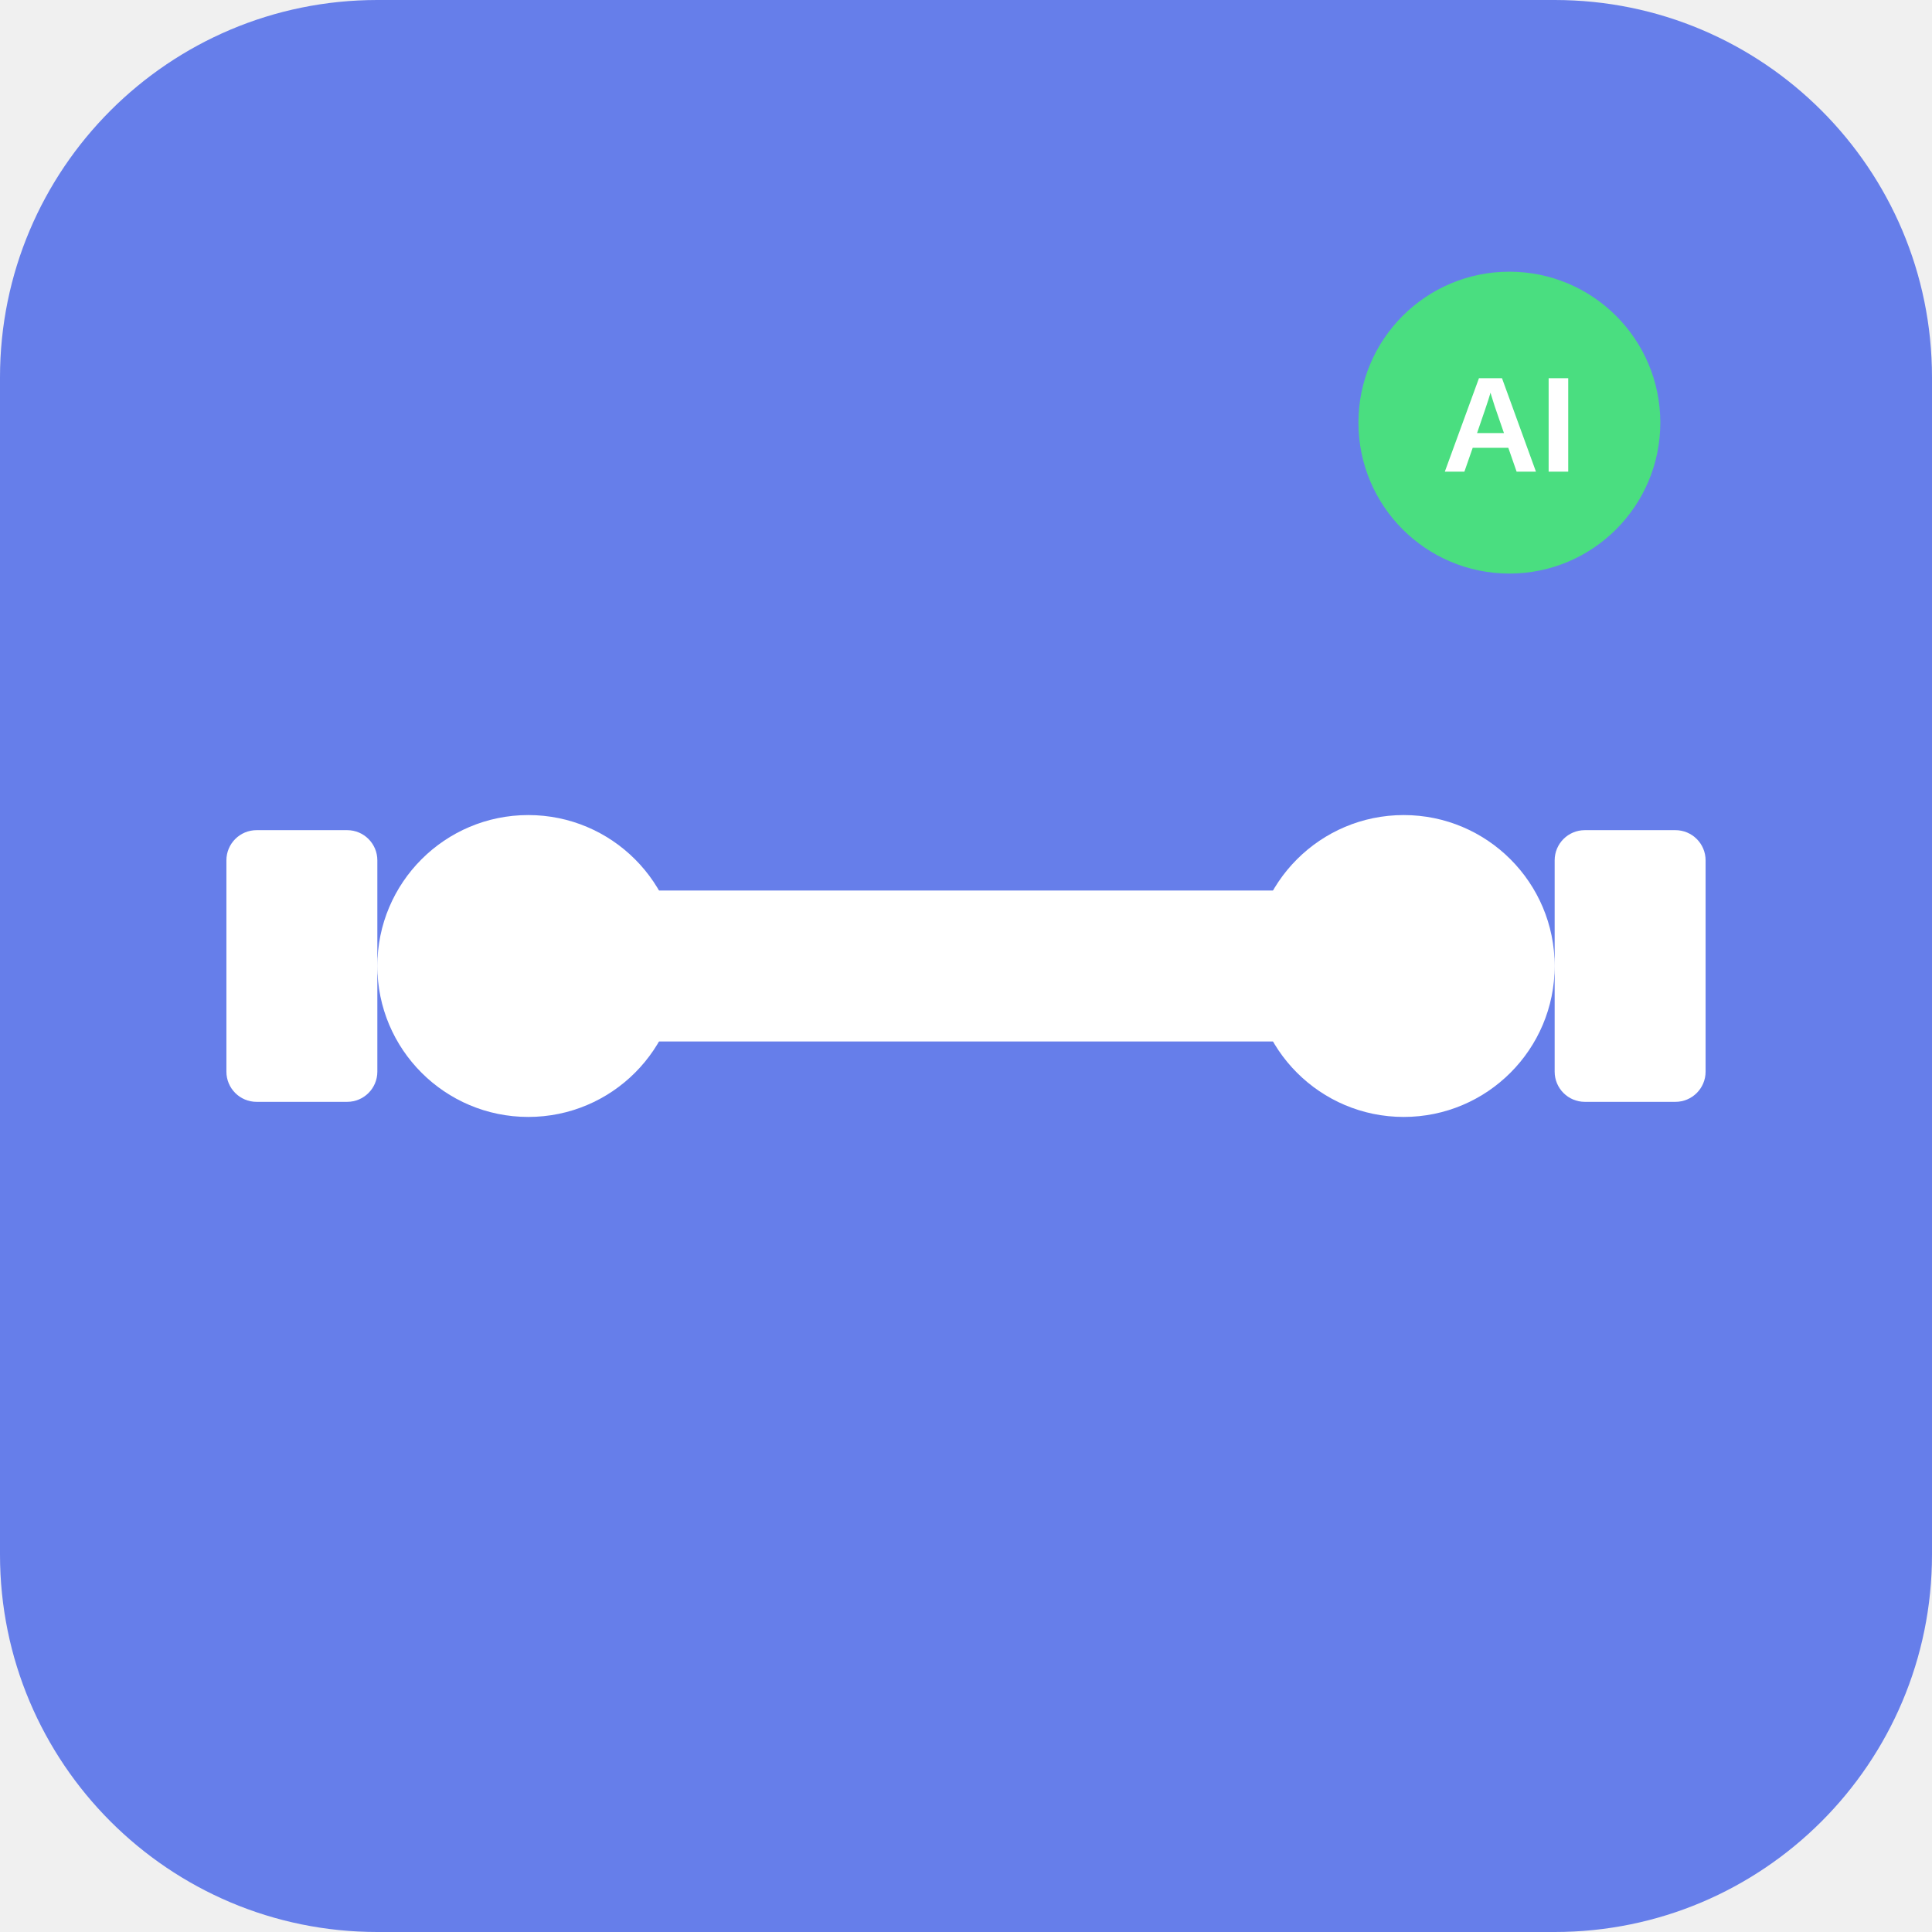
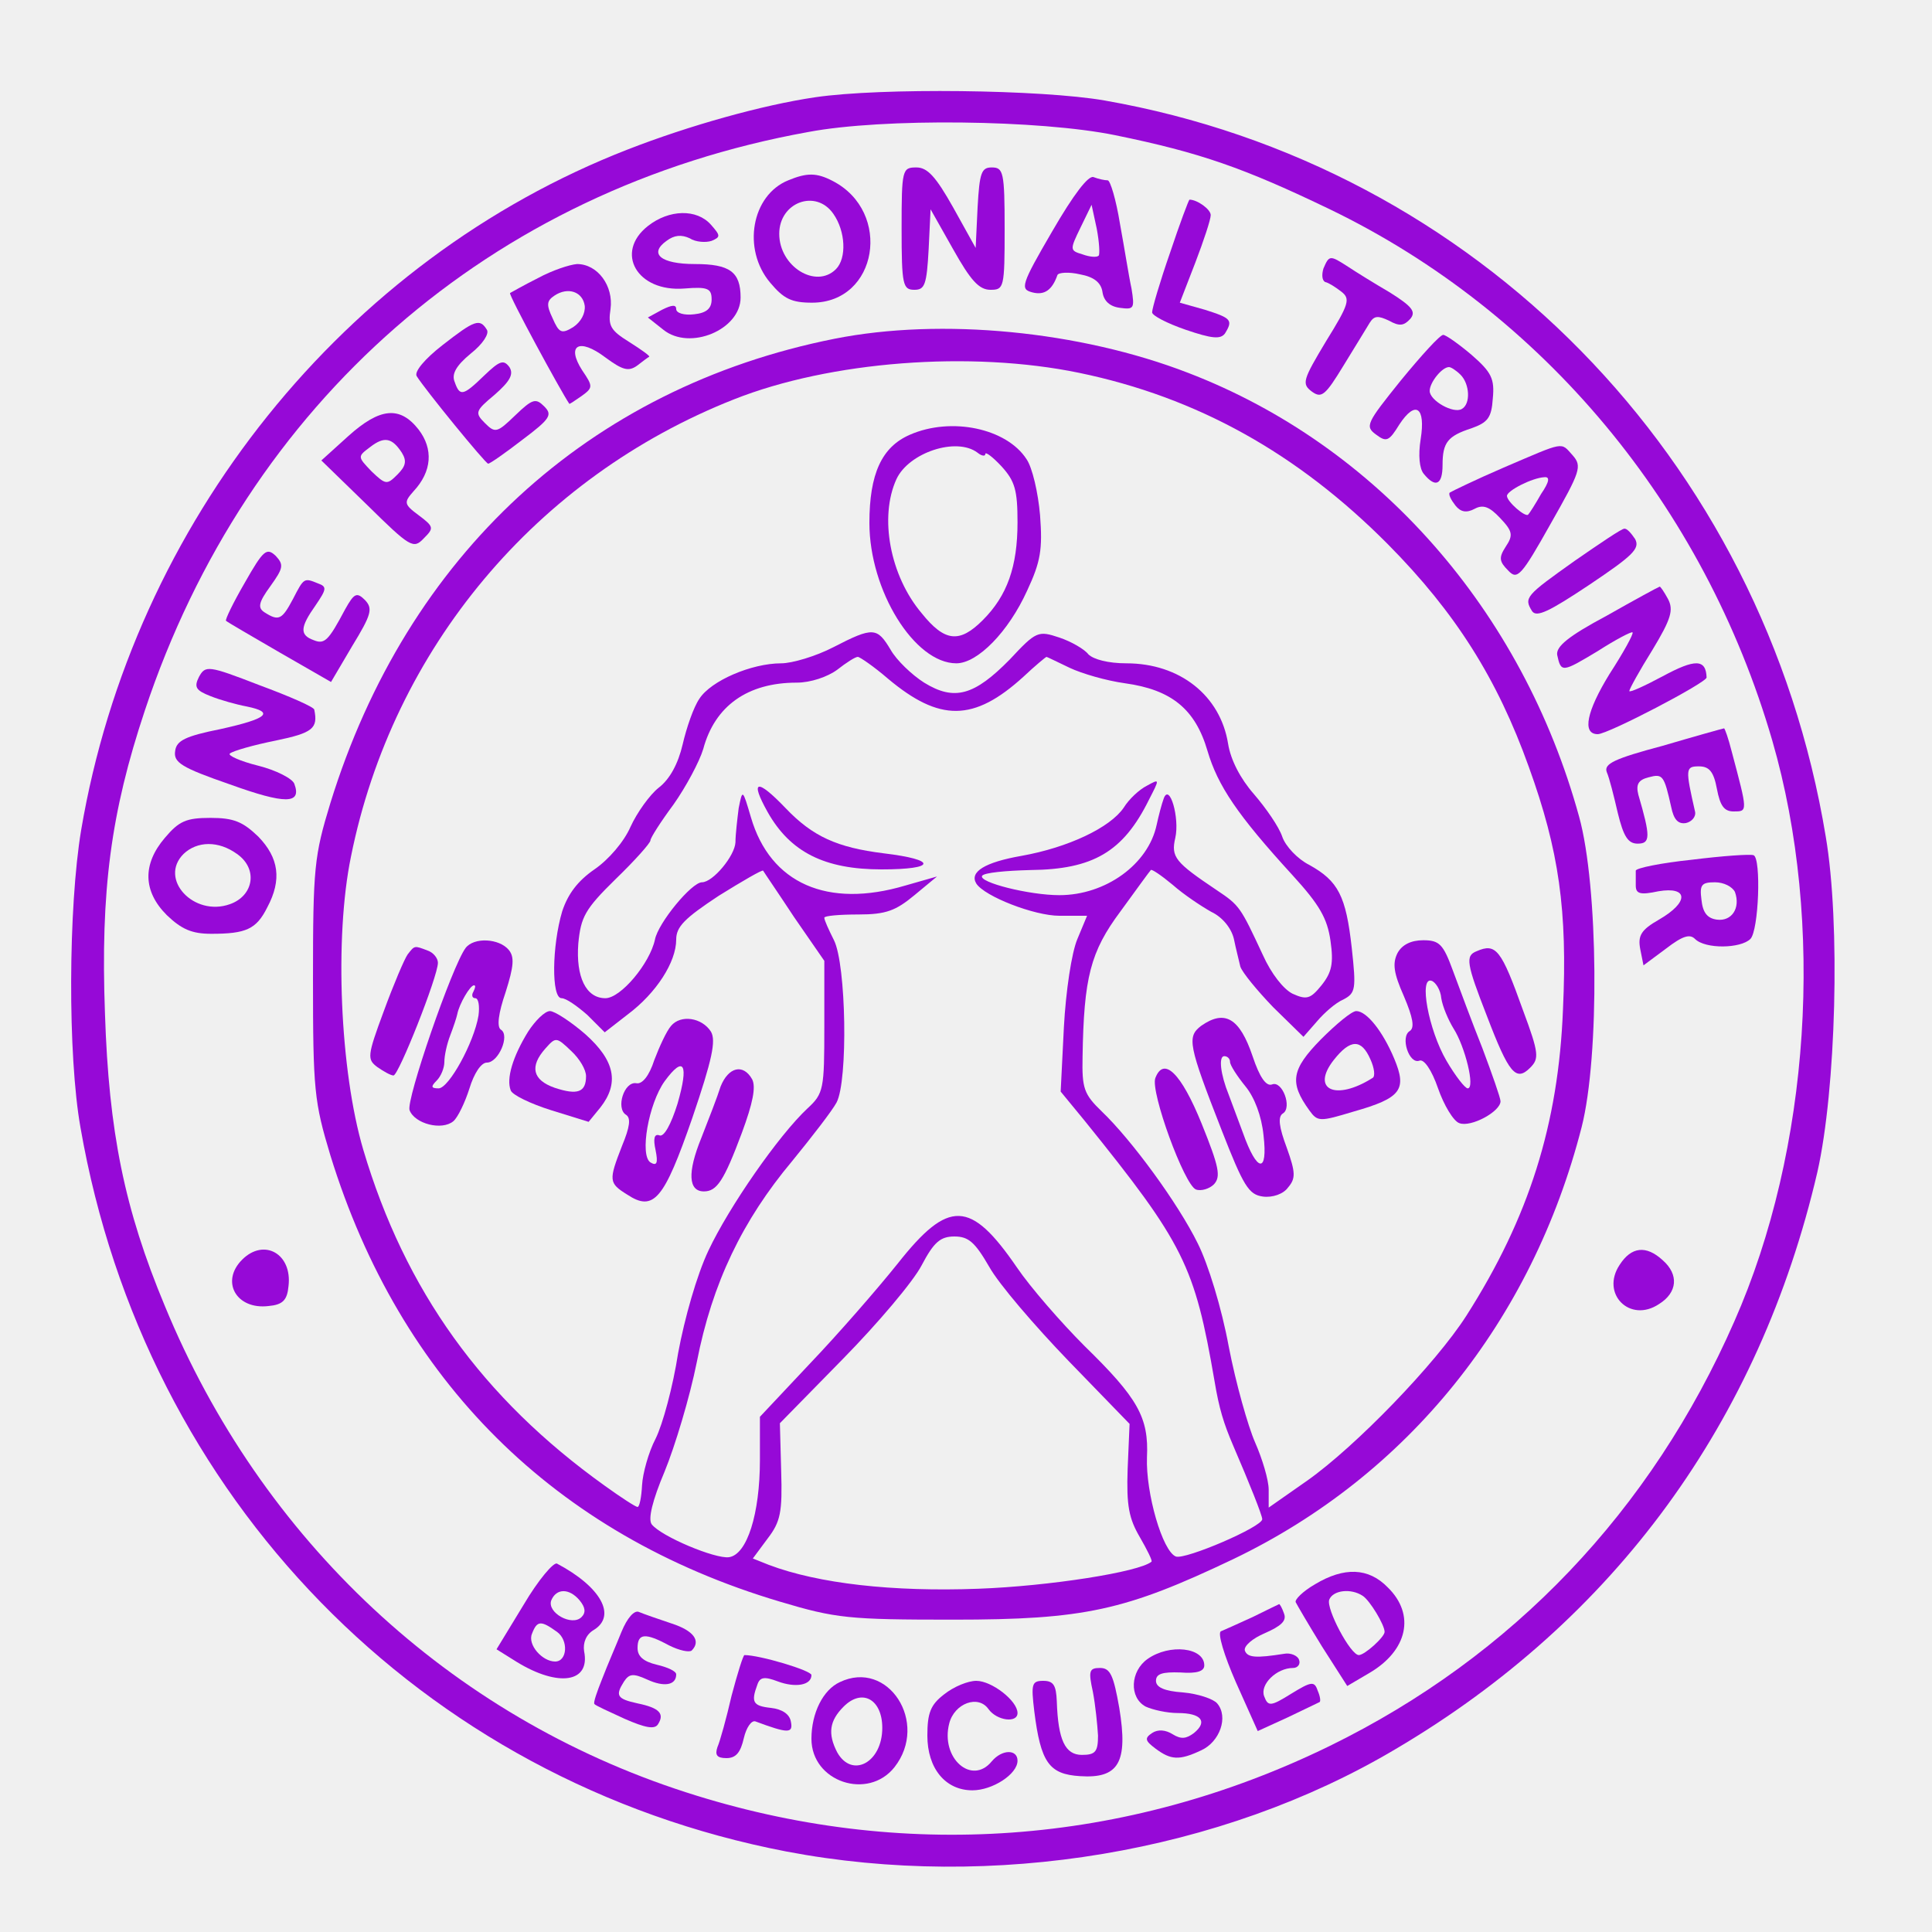
- <svg xmlns="http://www.w3.org/2000/svg" width="512" height="512" viewBox="0 0 512 512">
-   <rect width="512" height="512" fill="#667eea" rx="100" />
-   <g fill="#ffffff">
-     <circle cx="140" cy="256" r="40" />
-     <circle cx="372" cy="256" r="40" />
-     <rect x="100" y="236" width="312" height="40" rx="20" />
-     <rect x="60" y="220" width="40" height="72" rx="8" />
-     <rect x="412" y="220" width="40" height="72" rx="8" />
+ <svg xmlns="http://www.w3.org/2000/svg" version="1.0" width="300pt" height="300pt" viewBox="0 0 300 300" preserveAspectRatio="xMidYMid meet">
+   <g transform="translate(0,300) scale(0.1,-0.1)" fill="#9609d7" stroke="none">
+     <path d="M1266 2849 c-82 -12 -196 -44 -291 -81 -440 -171 -768 -579 -849 -1057 -20 -120 -21 -350 -1 -462 100 -575 529 -1015 1096 -1124 320 -61 675 -2 946 159 341 201 565 509 655 896 29 128 36 386 13 521 -97 588 -543 1042 -1120 1143 -98 17 -347 20 -449 5z m466 -59 c132 -27 200 -51 333 -115 331 -160 581 -460 687 -825 82 -283 59 -635 -59 -902 -129 -294 -344 -520 -628 -659 -317 -155 -666 -180 -1000 -72 -366 118 -659 391 -809 755 -63 151 -87 271 -93 454 -7 191 9 312 62 471 159 478 537 809 1030 898 116 22 360 19 477 -5z" />
+     <path d="M1400 2645 c0 -88 2 -95 20 -95 16 0 19 8 22 63 l3 62 35 -62 c27 -48 40 -63 58 -63 21 0 22 3 22 95 0 88 -2 95 -20 95 -16 0 -19 -8 -22 -62 l-3 -63 -35 63 c-27 48 -40 62 -57 62 -22 0 -23 -3 -23 -95z" />
+     <path d="M1224 2720 c-57 -23 -72 -107 -28 -159 21 -25 33 -31 65 -31 102 0 125 141 32 189 -25 13 -40 13 -69 1z m70 -52 c19 -27 21 -69 4 -86 -31 -31 -88 4 -88 55 0 49 57 70 84 31z" />
+     <path d="M1634 2641 c-49 -84 -50 -90 -31 -95 19 -5 31 4 39 27 2 4 18 5 35 1 22 -4 33 -13 35 -28 2 -13 11 -22 27 -24 22 -3 23 -1 18 30 -4 18 -11 63 -18 101 -6 37 -15 67 -19 67 -5 0 -14 2 -22 5 -8 3 -31 -27 -64 -84z m72 -38 c-3 -3 -14 -2 -25 2 -20 6 -20 7 -3 42 l17 35 8 -37 c4 -21 5 -40 3 -42z" />
+     <path d="M1817 2608 c-16 -46 -28 -87 -28 -93 0 -5 23 -17 52 -27 41 -14 54 -15 61 -6 13 21 10 24 -31 37 l-39 11 24 62 c13 34 24 67 24 74 0 9 -21 24 -33 24 -1 0 -15 -37 -30 -82z" />
+     <path d="M1006 2649 c-52 -41 -17 -103 57 -97 36 3 42 0 42 -17 0 -14 -8 -21 -27 -23 -16 -2 -28 2 -28 8 0 7 -6 7 -22 -1 l-22 -12 24 -19 c41 -33 120 0 120 50 0 40 -17 52 -71 52 -53 0 -72 16 -44 36 12 9 23 10 36 4 9 -6 25 -7 34 -4 14 6 14 8 -1 25 -22 25 -65 24 -98 -2z" />
+     <path d="M2055 2583 c-3 -10 -2 -19 3 -21 5 -1 16 -8 25 -15 14 -11 12 -19 -24 -77 -36 -60 -38 -66 -22 -78 15 -11 21 -6 49 40 18 29 36 59 41 67 7 11 13 11 30 3 16 -9 23 -8 33 3 9 11 3 19 -32 41 -24 14 -53 32 -65 40 -28 18 -29 18 -38 -3z" />
+     <path d="M835 2568 c-22 -11 -41 -22 -43 -23 -3 -2 79 -153 92 -172 0 -1 9 5 19 12 18 13 18 15 1 40 -25 39 -5 51 36 20 27 -20 36 -22 49 -13 9 7 17 13 19 14 2 1 -12 11 -31 23 -29 18 -33 25 -29 51 5 36 -20 70 -52 70 -12 -1 -39 -10 -61 -22z m73 -43 c1 -12 -6 -25 -18 -33 -18 -11 -22 -9 -32 14 -10 21 -9 27 3 35 21 14 44 6 47 -16z" />
+     <path d="M687 2464 c-27 -21 -44 -41 -40 -48 13 -21 107 -136 111 -136 3 0 27 17 53 37 44 33 47 39 34 52 -13 13 -18 12 -45 -14 -28 -27 -31 -28 -47 -12 -16 16 -15 19 15 44 24 21 30 32 23 43 -9 12 -15 10 -39 -13 -33 -32 -38 -33 -46 -10 -5 12 2 25 25 44 19 15 29 31 25 37 -11 18 -19 15 -69 -24z" />
+     <path d="M1296 2474 c-382 -76 -664 -336 -783 -721 -25 -82 -27 -100 -27 -273 0 -173 2 -191 27 -274 108 -350 348 -589 698 -693 87 -26 107 -28 269 -28 204 0 267 14 435 94 271 130 464 370 541 671 28 110 26 374 -4 482 -88 320 -313 576 -607 689 -168 65 -383 86 -549 53z m380 -53 c183 -38 339 -125 479 -266 105 -106 170 -209 219 -346 47 -130 60 -223 53 -376 -7 -179 -53 -324 -150 -476 -48 -75 -172 -203 -247 -256 l-60 -42 0 28 c0 15 -10 48 -21 73 -11 25 -30 92 -41 149 -11 60 -32 128 -48 160 -31 63 -103 161 -149 205 -28 27 -31 36 -30 85 2 123 12 163 59 226 24 33 45 62 47 64 1 2 16 -8 34 -23 17 -15 44 -33 60 -42 17 -8 31 -25 35 -42 3 -15 8 -34 10 -43 3 -9 26 -37 51 -63 l47 -46 21 24 c11 13 29 29 41 34 19 10 20 16 13 80 -9 81 -21 104 -66 129 -18 9 -37 29 -42 44 -5 15 -25 44 -44 66 -21 24 -36 53 -40 78 -12 75 -75 125 -158 125 -28 0 -51 6 -59 14 -6 8 -27 20 -45 26 -33 11 -36 10 -77 -34 -55 -56 -86 -65 -133 -36 -19 12 -43 35 -52 51 -21 35 -27 36 -89 4 -27 -14 -64 -25 -81 -25 -46 0 -109 -27 -127 -55 -9 -13 -20 -45 -26 -71 -7 -30 -20 -54 -37 -67 -14 -11 -34 -39 -44 -61 -10 -23 -34 -51 -56 -66 -26 -18 -41 -38 -50 -65 -16 -54 -17 -135 -1 -135 7 0 24 -12 40 -26 l27 -27 36 28 c44 33 75 81 75 116 0 20 13 33 66 68 37 23 68 41 69 39 1 -2 23 -34 48 -72 l47 -68 0 -102 c0 -97 -1 -104 -26 -127 -45 -42 -122 -153 -154 -221 -18 -38 -37 -105 -47 -159 -8 -52 -24 -111 -35 -133 -11 -21 -20 -54 -21 -72 -1 -19 -4 -34 -7 -34 -3 0 -26 15 -51 33 -190 136 -310 303 -375 522 -36 122 -45 329 -19 455 65 323 288 589 595 710 149 59 367 76 536 41z m-297 -475 c80 -67 133 -67 210 3 18 17 35 31 36 31 1 0 17 -8 36 -17 19 -9 57 -20 86 -24 72 -10 109 -40 128 -105 16 -54 46 -99 132 -193 42 -46 54 -67 59 -102 5 -35 2 -49 -14 -69 -17 -21 -23 -23 -45 -13 -14 7 -33 31 -46 60 -35 75 -36 77 -72 101 -64 43 -71 51 -64 81 7 31 -9 86 -18 61 -3 -8 -8 -27 -11 -41 -13 -61 -79 -109 -151 -109 -47 0 -126 20 -120 30 3 5 37 8 75 9 97 1 144 28 184 109 17 33 17 33 -3 22 -12 -6 -28 -21 -36 -34 -21 -31 -86 -62 -159 -75 -57 -10 -81 -25 -70 -43 13 -20 90 -50 129 -50 l43 0 -15 -36 c-9 -21 -18 -81 -21 -137 l-5 -100 37 -45 c155 -192 171 -225 202 -405 7 -42 14 -65 29 -100 25 -58 45 -108 45 -114 0 -12 -119 -63 -134 -58 -21 8 -47 99 -45 154 3 62 -14 92 -97 173 -36 36 -84 91 -105 122 -72 105 -106 106 -185 6 -32 -40 -93 -110 -136 -155 l-78 -83 0 -67 c0 -84 -20 -147 -48 -151 -21 -3 -105 32 -120 51 -6 8 1 37 20 82 16 39 39 115 50 170 24 123 71 220 148 312 31 38 62 78 69 91 18 34 15 214 -4 252 -8 16 -15 31 -15 35 0 3 24 5 53 5 43 0 58 6 87 30 l35 29 -49 -14 c-121 -36 -210 3 -240 106 -13 44 -13 44 -19 14 -2 -16 -5 -41 -5 -53 -1 -21 -35 -62 -52 -62 -16 0 -68 -63 -73 -89 -8 -37 -53 -91 -77 -91 -30 0 -46 33 -42 85 4 41 10 53 58 100 30 29 54 56 54 60 0 4 16 29 36 56 19 27 40 66 46 86 18 67 69 103 145 103 22 0 48 9 63 20 14 11 28 20 32 20 3 0 25 -15 47 -34z m157 -913 c15 -27 71 -92 123 -146 l95 -98 -3 -70 c-2 -57 2 -77 19 -106 11 -19 20 -37 18 -38 -19 -16 -159 -38 -269 -42 -133 -5 -248 8 -325 37 l-25 10 23 31 c20 26 23 41 21 105 l-2 74 98 100 c54 55 109 120 122 145 19 36 29 45 51 45 22 0 32 -9 54 -47z" />
+     <path d="M1413 2325 c-44 -19 -63 -61 -63 -137 0 -105 70 -218 135 -218 33 0 81 49 110 113 21 45 24 64 20 117 -3 35 -12 74 -21 87 -31 48 -117 66 -181 38z m105 -28 c6 -5 12 -6 12 -2 0 4 11 -4 25 -19 21 -23 25 -37 25 -87 0 -69 -16 -114 -54 -152 -36 -36 -59 -34 -95 11 -49 58 -66 149 -39 208 19 41 93 66 126 41z" />
+     <path d="M723 1528 c-21 -28 -93 -237 -87 -252 8 -21 50 -32 68 -17 7 6 18 29 25 51 7 23 18 40 27 40 18 0 36 42 22 51 -7 4 -4 26 7 58 13 41 14 55 5 66 -15 18 -54 20 -67 3z m12 -68 c-3 -5 -2 -10 3 -10 5 0 7 -12 5 -27 -7 -42 -46 -113 -62 -113 -12 0 -12 3 -3 12 7 7 12 20 12 29 0 10 4 28 9 41 5 13 10 28 11 33 3 16 20 45 26 45 3 0 2 -4 -1 -10z" />
+     <path d="M2170 1520 c-8 -16 -6 -31 10 -67 14 -33 17 -49 9 -54 -15 -9 -1 -52 15 -46 7 3 19 -14 29 -43 9 -26 24 -51 33 -54 18 -7 64 18 64 34 0 5 -13 42 -28 82 -16 40 -36 94 -46 121 -15 41 -21 47 -46 47 -19 0 -33 -7 -40 -20z m68 -70 c2 -13 11 -34 19 -47 18 -28 34 -93 22 -93 -4 0 -19 19 -33 43 -28 48 -43 131 -23 124 6 -2 14 -14 15 -27z" />
+     <path d="M633 1518 c-5 -7 -22 -47 -37 -88 -26 -70 -26 -75 -10 -87 10 -7 21 -13 25 -13 8 0 69 154 69 175 0 7 -7 16 -16 19 -21 8 -20 8 -31 -6z" />
+     <path d="M2293 1523 c-18 -7 -16 -19 16 -101 34 -89 45 -102 67 -80 14 14 14 22 -11 89 -34 95 -42 105 -72 92z" />
+     <path d="M820 1398 c-24 -39 -34 -73 -27 -91 2 -7 31 -21 63 -31 l58 -18 18 22 c30 38 23 73 -23 114 -23 20 -48 36 -55 36 -8 0 -23 -15 -34 -32z m90 -69 c0 -25 -13 -30 -49 -18 -34 12 -39 33 -14 61 16 18 17 18 40 -4 13 -12 23 -29 23 -39z" />
+     <path d="M2051 1386 c-46 -47 -49 -67 -18 -110 13 -18 16 -18 69 -2 74 21 83 34 63 82 -18 43 -43 74 -59 74 -7 0 -31 -20 -55 -44z m77 -31 c6 -13 8 -27 3 -29 -57 -36 -96 -18 -60 28 26 33 43 33 57 1z" />
+     <path d="M1042 1407 c-7 -8 -18 -32 -26 -53 -8 -25 -19 -38 -28 -36 -19 3 -32 -39 -16 -49 8 -5 6 -19 -6 -48 -21 -54 -21 -58 8 -76 41 -27 57 -8 101 119 31 91 37 120 29 134 -14 22 -47 27 -62 9z m10 -121 c-10 -32 -21 -52 -28 -49 -8 3 -10 -5 -6 -23 4 -20 2 -25 -8 -19 -17 11 -3 91 22 126 30 41 38 27 20 -35z" />
+     <path d="M1865 1407 c-22 -17 -20 -29 32 -162 34 -87 42 -100 64 -103 15 -2 32 4 39 14 12 14 12 23 -2 62 -12 32 -14 48 -6 53 15 9 -1 52 -17 45 -9 -3 -19 11 -30 44 -20 59 -43 73 -80 47z m45 -56 c0 -5 11 -22 24 -38 14 -17 25 -46 28 -76 7 -60 -10 -58 -32 4 -9 24 -19 51 -22 59 -13 32 -16 60 -7 60 5 0 9 -4 9 -9z" />
+     <path d="M1119 1313 c-5 -16 -19 -52 -30 -80 -22 -54 -20 -83 4 -83 20 0 31 16 59 91 17 46 22 71 16 83 -14 25 -37 19 -49 -11z" />
+     <path d="M1794 1326 c-8 -21 45 -166 63 -173 8 -3 21 1 28 8 11 12 8 27 -19 94 -32 79 -59 105 -72 71z" />
+     <path d="M1192 1739 c35 -62 88 -89 177 -89 85 0 87 15 3 25 -72 9 -110 26 -152 70 -45 47 -56 44 -28 -6z" />
+     <path d="M2175 2409 c-53 -66 -56 -71 -38 -84 16 -12 20 -10 36 16 25 38 41 27 33 -23 -4 -25 -2 -46 5 -54 18 -22 29 -17 29 14 0 35 8 45 45 57 25 9 31 16 33 46 3 31 -2 41 -33 68 -20 17 -40 31 -44 31 -5 0 -34 -32 -66 -71z m93 9 c14 -14 16 -45 2 -53 -13 -8 -50 13 -50 28 0 13 19 37 30 37 3 0 11 -5 18 -12z" />
+     <path d="M541 2323 l-42 -38 71 -69 c67 -66 72 -69 88 -52 16 16 16 18 -8 36 -23 17 -23 20 -8 37 29 31 31 66 8 96 -29 37 -60 34 -109 -10z m83 -26 c8 -13 6 -21 -7 -34 -16 -16 -18 -16 -40 5 -22 23 -22 23 -2 38 22 17 34 14 49 -9z" />
+     <path d="M2335 2274 c-44 -19 -81 -37 -84 -39 -2 -3 2 -11 9 -20 8 -10 17 -12 30 -5 13 7 23 3 39 -14 20 -21 21 -27 9 -45 -11 -17 -10 -23 4 -37 14 -15 20 -9 66 73 46 81 49 89 34 106 -19 21 -11 22 -107 -19z m58 -41 c-9 -16 -18 -30 -20 -32 -4 -5 -33 20 -33 29 0 8 39 28 58 29 9 1 8 -7 -5 -26z" />
+     <path d="M2445 2129 c-76 -54 -79 -57 -66 -78 7 -10 26 -1 89 41 67 45 79 56 71 71 -6 9 -13 17 -17 16 -4 0 -38 -23 -77 -50z" />
+     <path d="M380 2095 c-18 -31 -31 -58 -29 -59 2 -2 40 -24 83 -49 l80 -46 33 56 c30 49 32 58 20 71 -13 13 -17 11 -31 -14 -26 -49 -32 -55 -49 -48 -22 8 -21 20 3 54 17 25 18 29 4 34 -22 9 -22 9 -39 -24 -17 -32 -22 -35 -44 -21 -11 7 -10 15 9 41 20 28 21 33 8 47 -14 13 -19 9 -48 -42z" />
+     <path d="M2495 2044 c-60 -32 -79 -48 -77 -61 6 -28 8 -27 63 6 28 18 53 31 54 29 2 -2 -14 -31 -36 -65 -35 -57 -43 -93 -18 -93 16 0 169 80 169 88 -1 29 -18 29 -68 2 -28 -15 -52 -26 -52 -23 0 3 16 32 36 64 29 48 33 62 24 79 -6 11 -12 20 -13 19 -1 0 -38 -20 -82 -45z" />
+     <path d="M309 1949 c-8 -16 -5 -21 18 -30 15 -6 40 -13 56 -16 44 -9 32 -19 -40 -35 -55 -11 -69 -18 -71 -34 -3 -18 10 -26 85 -52 86 -31 112 -31 100 1 -3 8 -28 21 -56 28 -28 7 -48 16 -44 19 5 4 36 13 71 20 58 12 66 19 60 48 0 4 -39 21 -85 38 -80 31 -84 31 -94 13z" />
+     <path d="M2582 1842 c-75 -20 -92 -28 -87 -41 4 -9 11 -37 17 -63 9 -37 16 -48 31 -48 20 0 20 11 1 76 -4 16 0 23 16 27 22 6 24 3 35 -46 4 -20 11 -27 23 -25 9 2 16 10 14 18 -15 66 -15 70 6 70 16 0 23 -8 28 -35 5 -26 11 -35 26 -35 22 0 22 -1 -3 93 -5 20 -11 37 -12 36 -1 0 -44 -12 -95 -27z" />
+     <path d="M256 1699 c-35 -41 -34 -83 3 -120 23 -22 39 -29 69 -29 54 0 70 7 87 41 23 43 18 77 -14 110 -24 23 -38 29 -74 29 -38 0 -49 -5 -71 -31z m112 -25 c33 -23 26 -65 -11 -78 -56 -20 -111 39 -72 78 21 20 54 21 83 0z" />
+     <path d="M2627 1665 c-48 -5 -87 -13 -87 -17 0 -5 0 -15 0 -23 0 -13 7 -15 35 -9 47 8 48 -17 1 -44 -28 -16 -33 -25 -29 -46 l5 -25 35 26 c26 20 37 23 45 15 16 -16 71 -15 86 0 13 13 17 125 5 130 -5 2 -48 -1 -96 -7z m67 -50 c9 -25 -5 -46 -28 -43 -15 2 -22 11 -24 31 -3 23 0 27 21 27 14 0 27 -7 31 -15z" />
+     <path d="M376 1044 c-34 -34 -9 -78 41 -72 22 2 29 9 31 31 6 50 -38 75 -72 41z" />
+     <path d="M2515 1036 c-30 -45 16 -91 61 -61 29 18 31 46 6 68 -26 24 -49 21 -67 -7z" />
+     <path d="M813 508 l-42 -69 32 -20 c64 -39 114 -32 104 17 -2 13 3 26 15 33 36 22 11 67 -57 103 -5 3 -29 -25 -52 -64z m87 7 c9 -11 10 -19 3 -26 -15 -15 -54 7 -47 26 8 19 28 19 44 0z m-35 -49 c18 -13 16 -46 -3 -46 -20 0 -43 26 -36 43 8 21 14 21 39 3z" />
+     <path d="M2042 540 c-19 -11 -32 -24 -30 -28 2 -4 20 -35 41 -69 l39 -61 34 20 c60 35 72 91 29 133 -30 31 -68 32 -113 5z m74 -18 c11 -7 34 -45 34 -56 0 -8 -31 -36 -40 -36 -13 0 -51 72 -46 86 6 15 34 18 52 6z" />
+     <path d="M1945 489 c-22 -10 -44 -20 -49 -22 -6 -2 5 -38 23 -79 l34 -76 46 21 c25 12 48 23 50 24 2 1 1 9 -3 18 -5 15 -10 14 -41 -5 -32 -20 -36 -20 -42 -4 -7 18 19 44 45 44 7 0 12 6 9 13 -2 6 -13 11 -23 9 -44 -7 -57 -6 -61 5 -2 7 12 19 31 27 25 11 34 19 30 30 -3 9 -7 16 -8 15 0 0 -19 -9 -41 -20z" />
+     <path d="M965 466 c-8 -20 -22 -52 -30 -73 -8 -20 -14 -37 -12 -39 1 -2 23 -12 47 -23 32 -14 47 -17 52 -8 10 16 2 25 -32 32 -32 7 -35 12 -21 34 8 12 14 13 36 3 26 -12 45 -9 45 8 0 5 -13 11 -30 15 -21 5 -30 13 -30 26 0 23 12 24 49 4 16 -8 31 -11 35 -8 15 15 3 31 -31 42 -21 7 -44 15 -51 18 -7 3 -18 -9 -27 -31z" />
+     <path d="M1782 424 c-27 -19 -29 -60 -3 -74 11 -5 33 -10 50 -10 36 0 47 -13 25 -31 -12 -9 -20 -10 -33 -2 -11 7 -23 8 -32 2 -12 -8 -11 -12 5 -24 24 -18 37 -19 71 -3 29 13 43 52 25 73 -6 7 -30 15 -53 17 -29 2 -42 8 -42 18 0 11 10 14 38 13 26 -2 37 2 37 11 0 28 -54 34 -88 10z" />
+     <path d="M1136 367 c-8 -35 -18 -71 -22 -80 -4 -12 -1 -17 14 -17 15 0 22 9 27 31 4 17 12 28 18 26 51 -19 59 -19 55 0 -2 11 -13 19 -31 21 -28 3 -31 9 -21 36 4 12 11 13 32 5 27 -10 52 -6 52 10 0 7 -80 31 -104 31 -2 0 -11 -29 -20 -63z" />
+     <path d="M1697 373 c4 -21 7 -51 8 -68 0 -25 -4 -30 -25 -30 -26 0 -37 23 -39 83 -1 25 -5 32 -21 32 -18 0 -19 -5 -14 -47 10 -80 23 -98 71 -101 60 -4 75 21 61 106 -9 51 -14 62 -30 62 -17 0 -18 -5 -11 -37z" />
+     <path d="M1304 388 c-26 -12 -44 -48 -44 -88 0 -67 88 -96 129 -44 54 69 -10 168 -85 132z m66 -71 c0 -54 -47 -79 -70 -38 -15 29 -12 49 10 71 29 29 60 11 60 -33z" />
+     <path d="M1466 369 c-21 -16 -26 -29 -26 -64 0 -51 28 -85 70 -85 31 0 70 25 70 46 0 18 -24 18 -40 -1 -31 -38 -80 5 -66 59 8 31 45 45 61 22 13 -18 45 -22 45 -6 0 19 -40 50 -64 50 -13 0 -35 -9 -50 -21z" />
  </g>
-   <circle cx="400" cy="112" r="40" fill="#4ade80" />
-   <text x="400" y="125" text-anchor="middle" font-size="36" font-weight="bold" fill="#ffffff" font-family="Arial">AI</text>
</svg>
